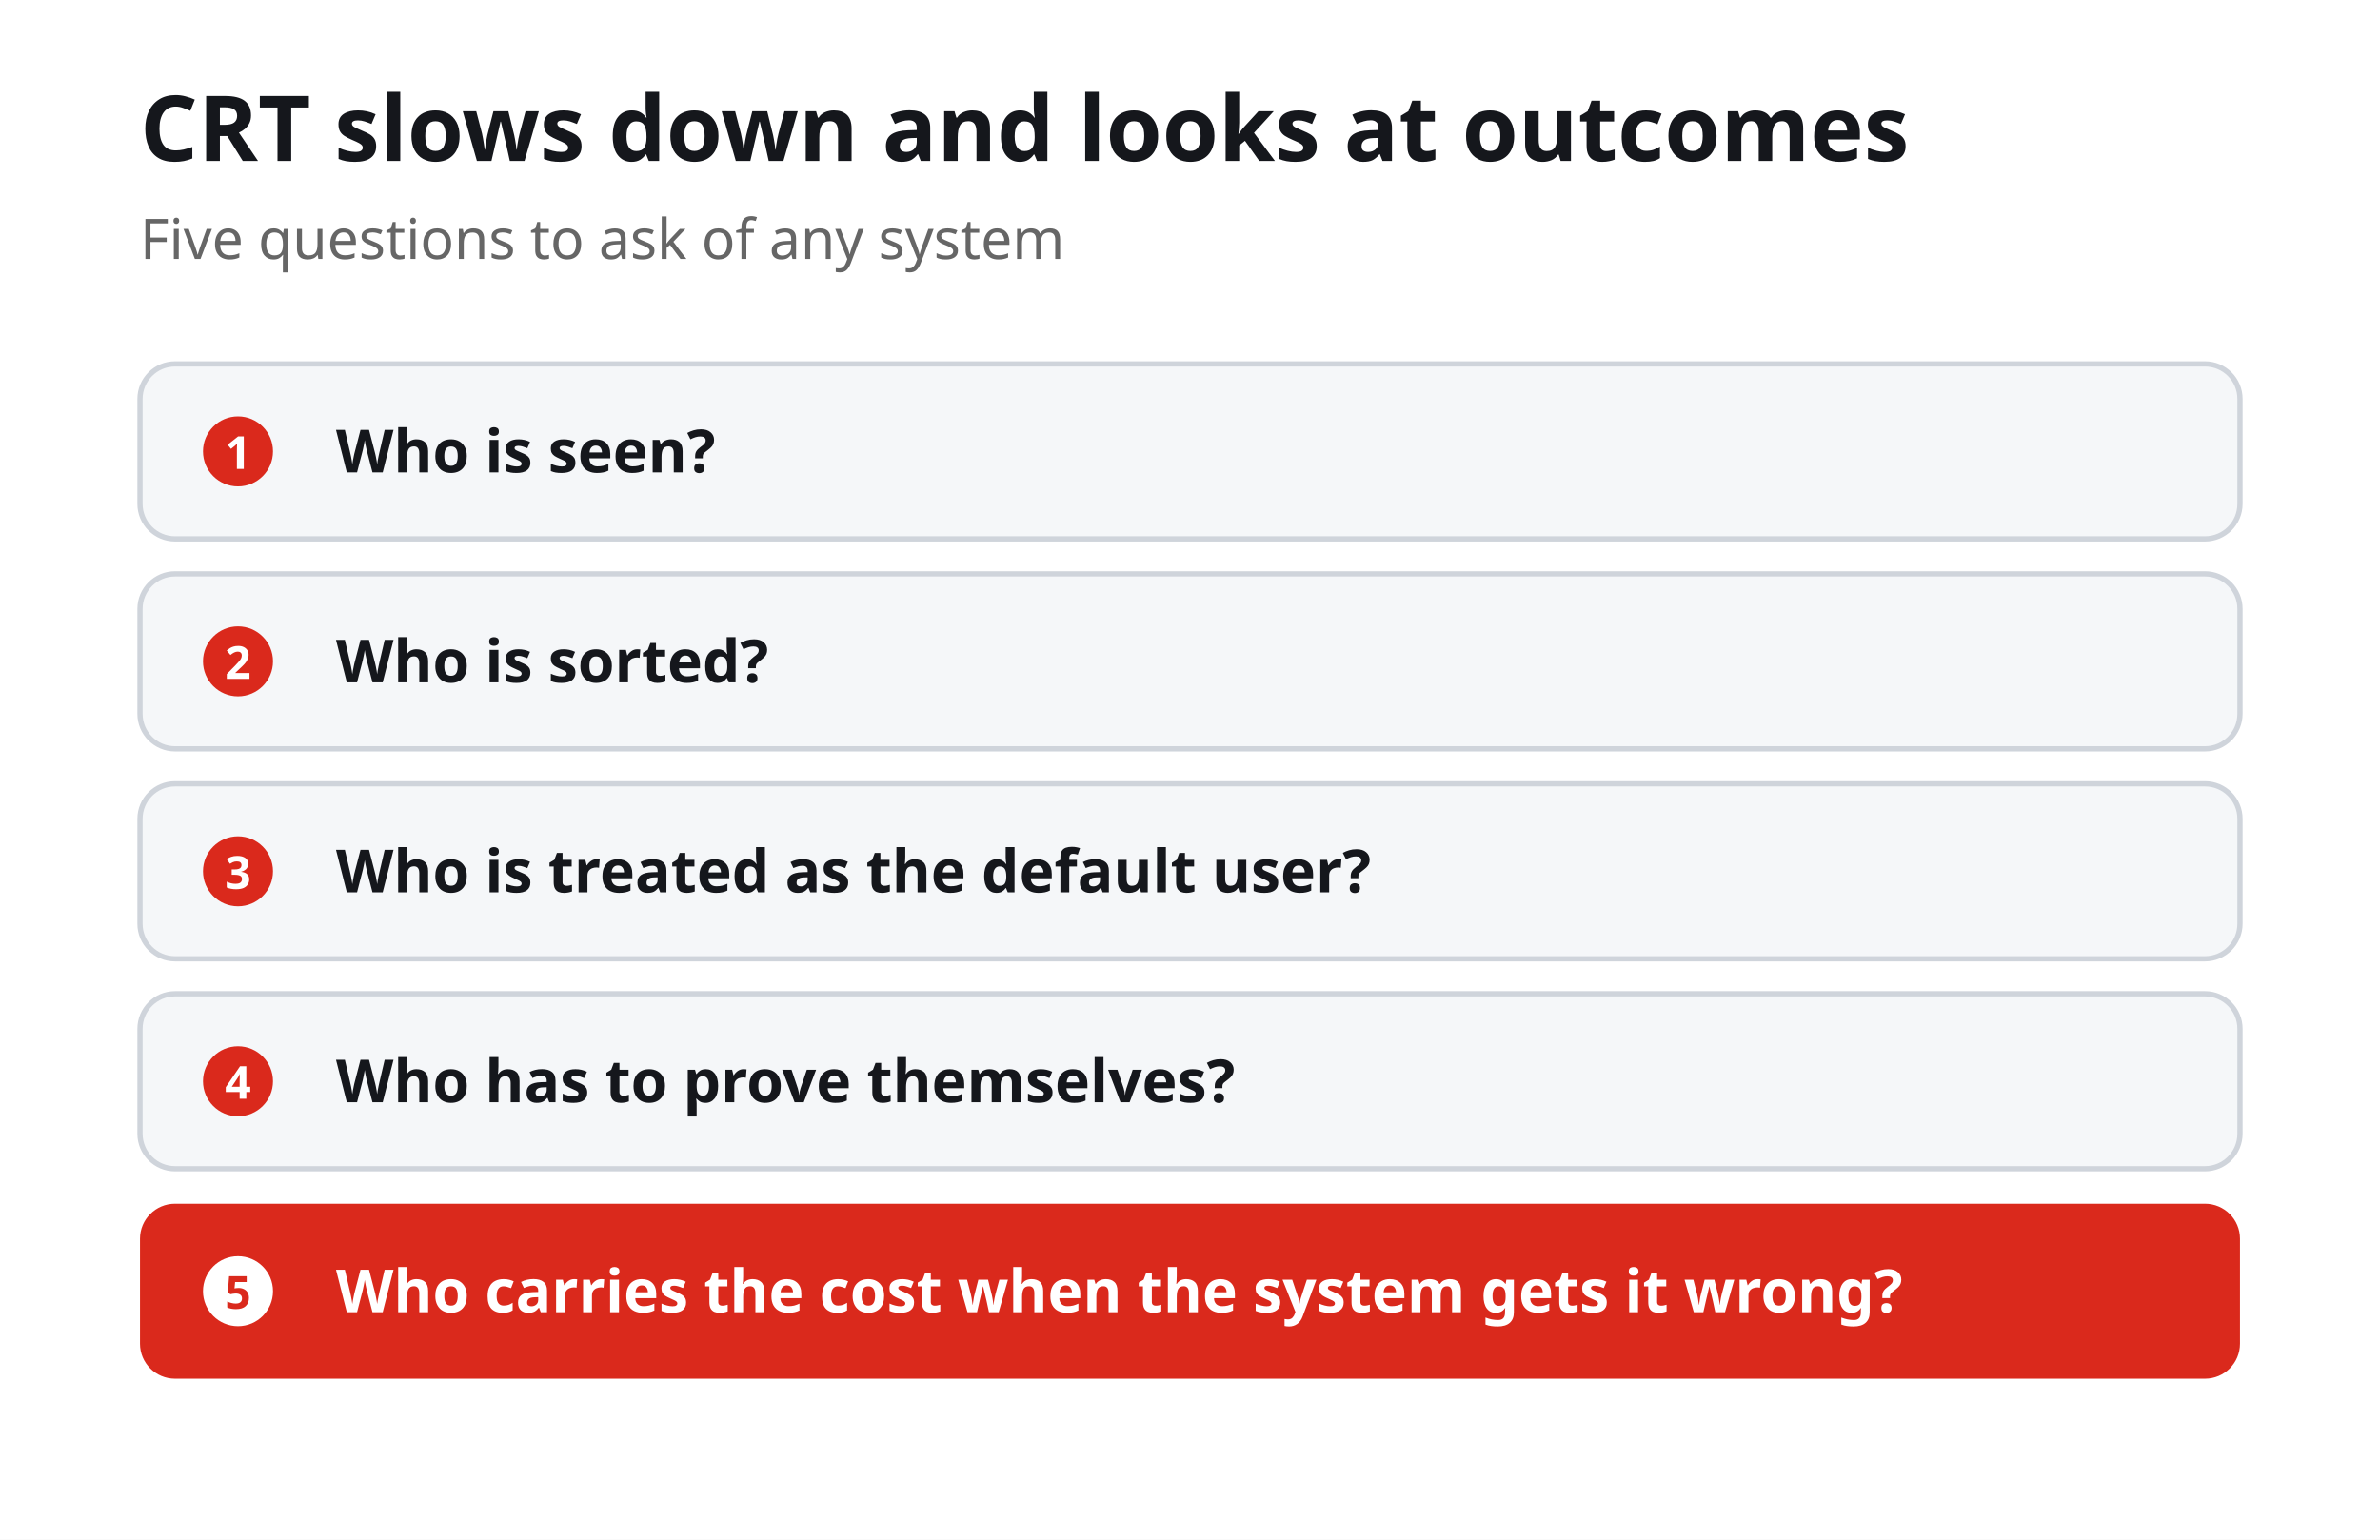
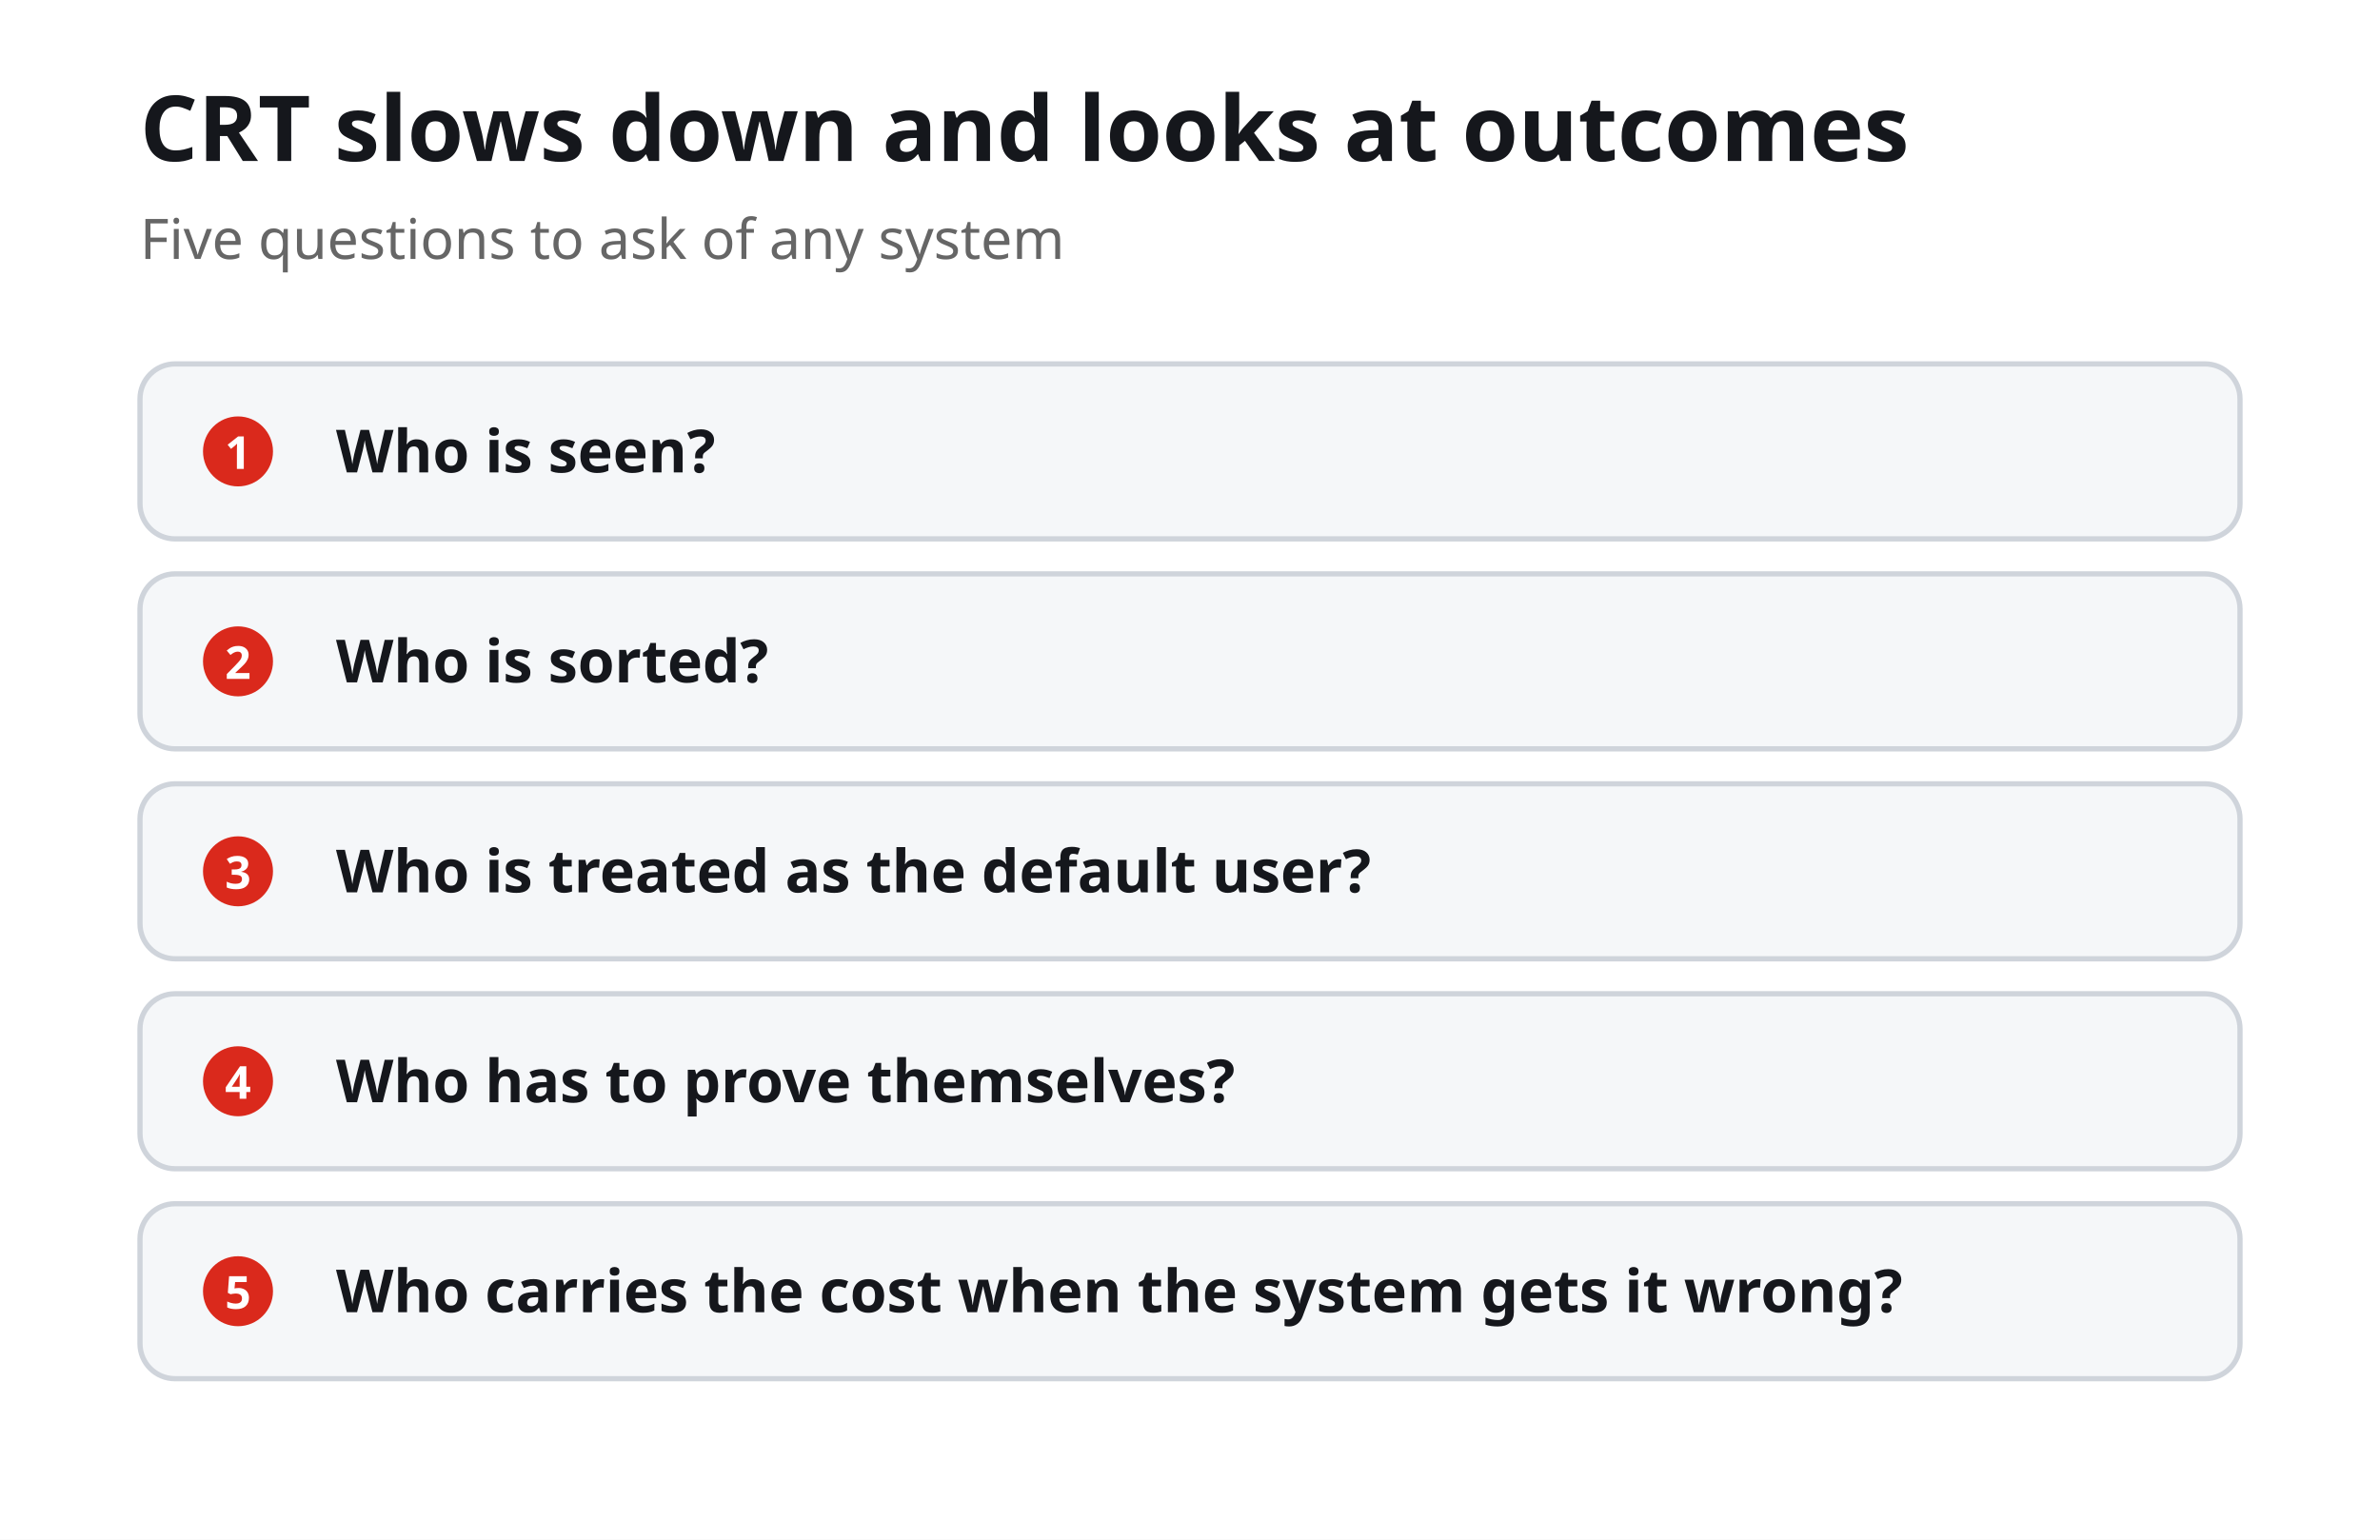
<svg xmlns="http://www.w3.org/2000/svg" viewBox="0 0 680 440" font-family="'IBM Plex Sans', 'Segoe UI', system-ui, sans-serif">
  <rect width="680" height="440" fill="#ffffff" />
  <text x="40" y="46" font-size="26" font-weight="700" fill="#15171C">CRT slows down and looks at outcomes</text>
  <text x="40" y="74" font-size="16" fill="#666">Five questions to ask of any system</text>
  <rect x="40" y="104" width="600" height="50" rx="10" fill="#f5f7f9" stroke="#cfd4db" stroke-width="1.5" />
  <circle cx="68" cy="129" r="10" fill="#DA291C" />
  <text x="68" y="134" text-anchor="middle" font-size="13" font-weight="700" fill="#ffffff">1</text>
  <text x="96" y="135" font-size="17" font-weight="600" fill="#15171C">Who is seen?</text>
  <rect x="40" y="164" width="600" height="50" rx="10" fill="#f5f7f9" stroke="#cfd4db" stroke-width="1.5" />
  <circle cx="68" cy="189" r="10" fill="#DA291C" />
  <text x="68" y="194" text-anchor="middle" font-size="13" font-weight="700" fill="#ffffff">2</text>
  <text x="96" y="195" font-size="17" font-weight="600" fill="#15171C">Who is sorted?</text>
  <rect x="40" y="224" width="600" height="50" rx="10" fill="#f5f7f9" stroke="#cfd4db" stroke-width="1.5" />
  <circle cx="68" cy="249" r="10" fill="#DA291C" />
  <text x="68" y="254" text-anchor="middle" font-size="13" font-weight="700" fill="#ffffff">3</text>
  <text x="96" y="255" font-size="17" font-weight="600" fill="#15171C">Who is treated as the default user?</text>
  <rect x="40" y="284" width="600" height="50" rx="10" fill="#f5f7f9" stroke="#cfd4db" stroke-width="1.5" />
  <circle cx="68" cy="309" r="10" fill="#DA291C" />
  <text x="68" y="314" text-anchor="middle" font-size="13" font-weight="700" fill="#ffffff">4</text>
  <text x="96" y="315" font-size="17" font-weight="600" fill="#15171C">Who has to prove themselves?</text>
-   <rect x="40" y="344" width="600" height="50" rx="10" fill="#DA291C" />
-   <circle cx="68" cy="369" r="10" fill="#ffffff" />
-   <text x="68" y="374" text-anchor="middle" font-size="13" font-weight="700" fill="#DA291C">5</text>
-   <text x="96" y="375" font-size="17" font-weight="700" fill="#ffffff">Who carries the cost when the system gets it wrong?</text>
+   <rect x="40" y="344" width="600" height="50" rx="10" fill="#f5f7f9" stroke="#cfd4db" stroke-width="1.5" />
+   <circle cx="68" cy="369" r="10" fill="#DA291C" />
+   <text x="68" y="374" text-anchor="middle" font-size="13" font-weight="700" fill="#ffffff">5</text>
+   <text x="96" y="375" font-size="17" font-weight="600" fill="#15171C">Who carries the cost when the system gets it wrong?</text>
</svg>
